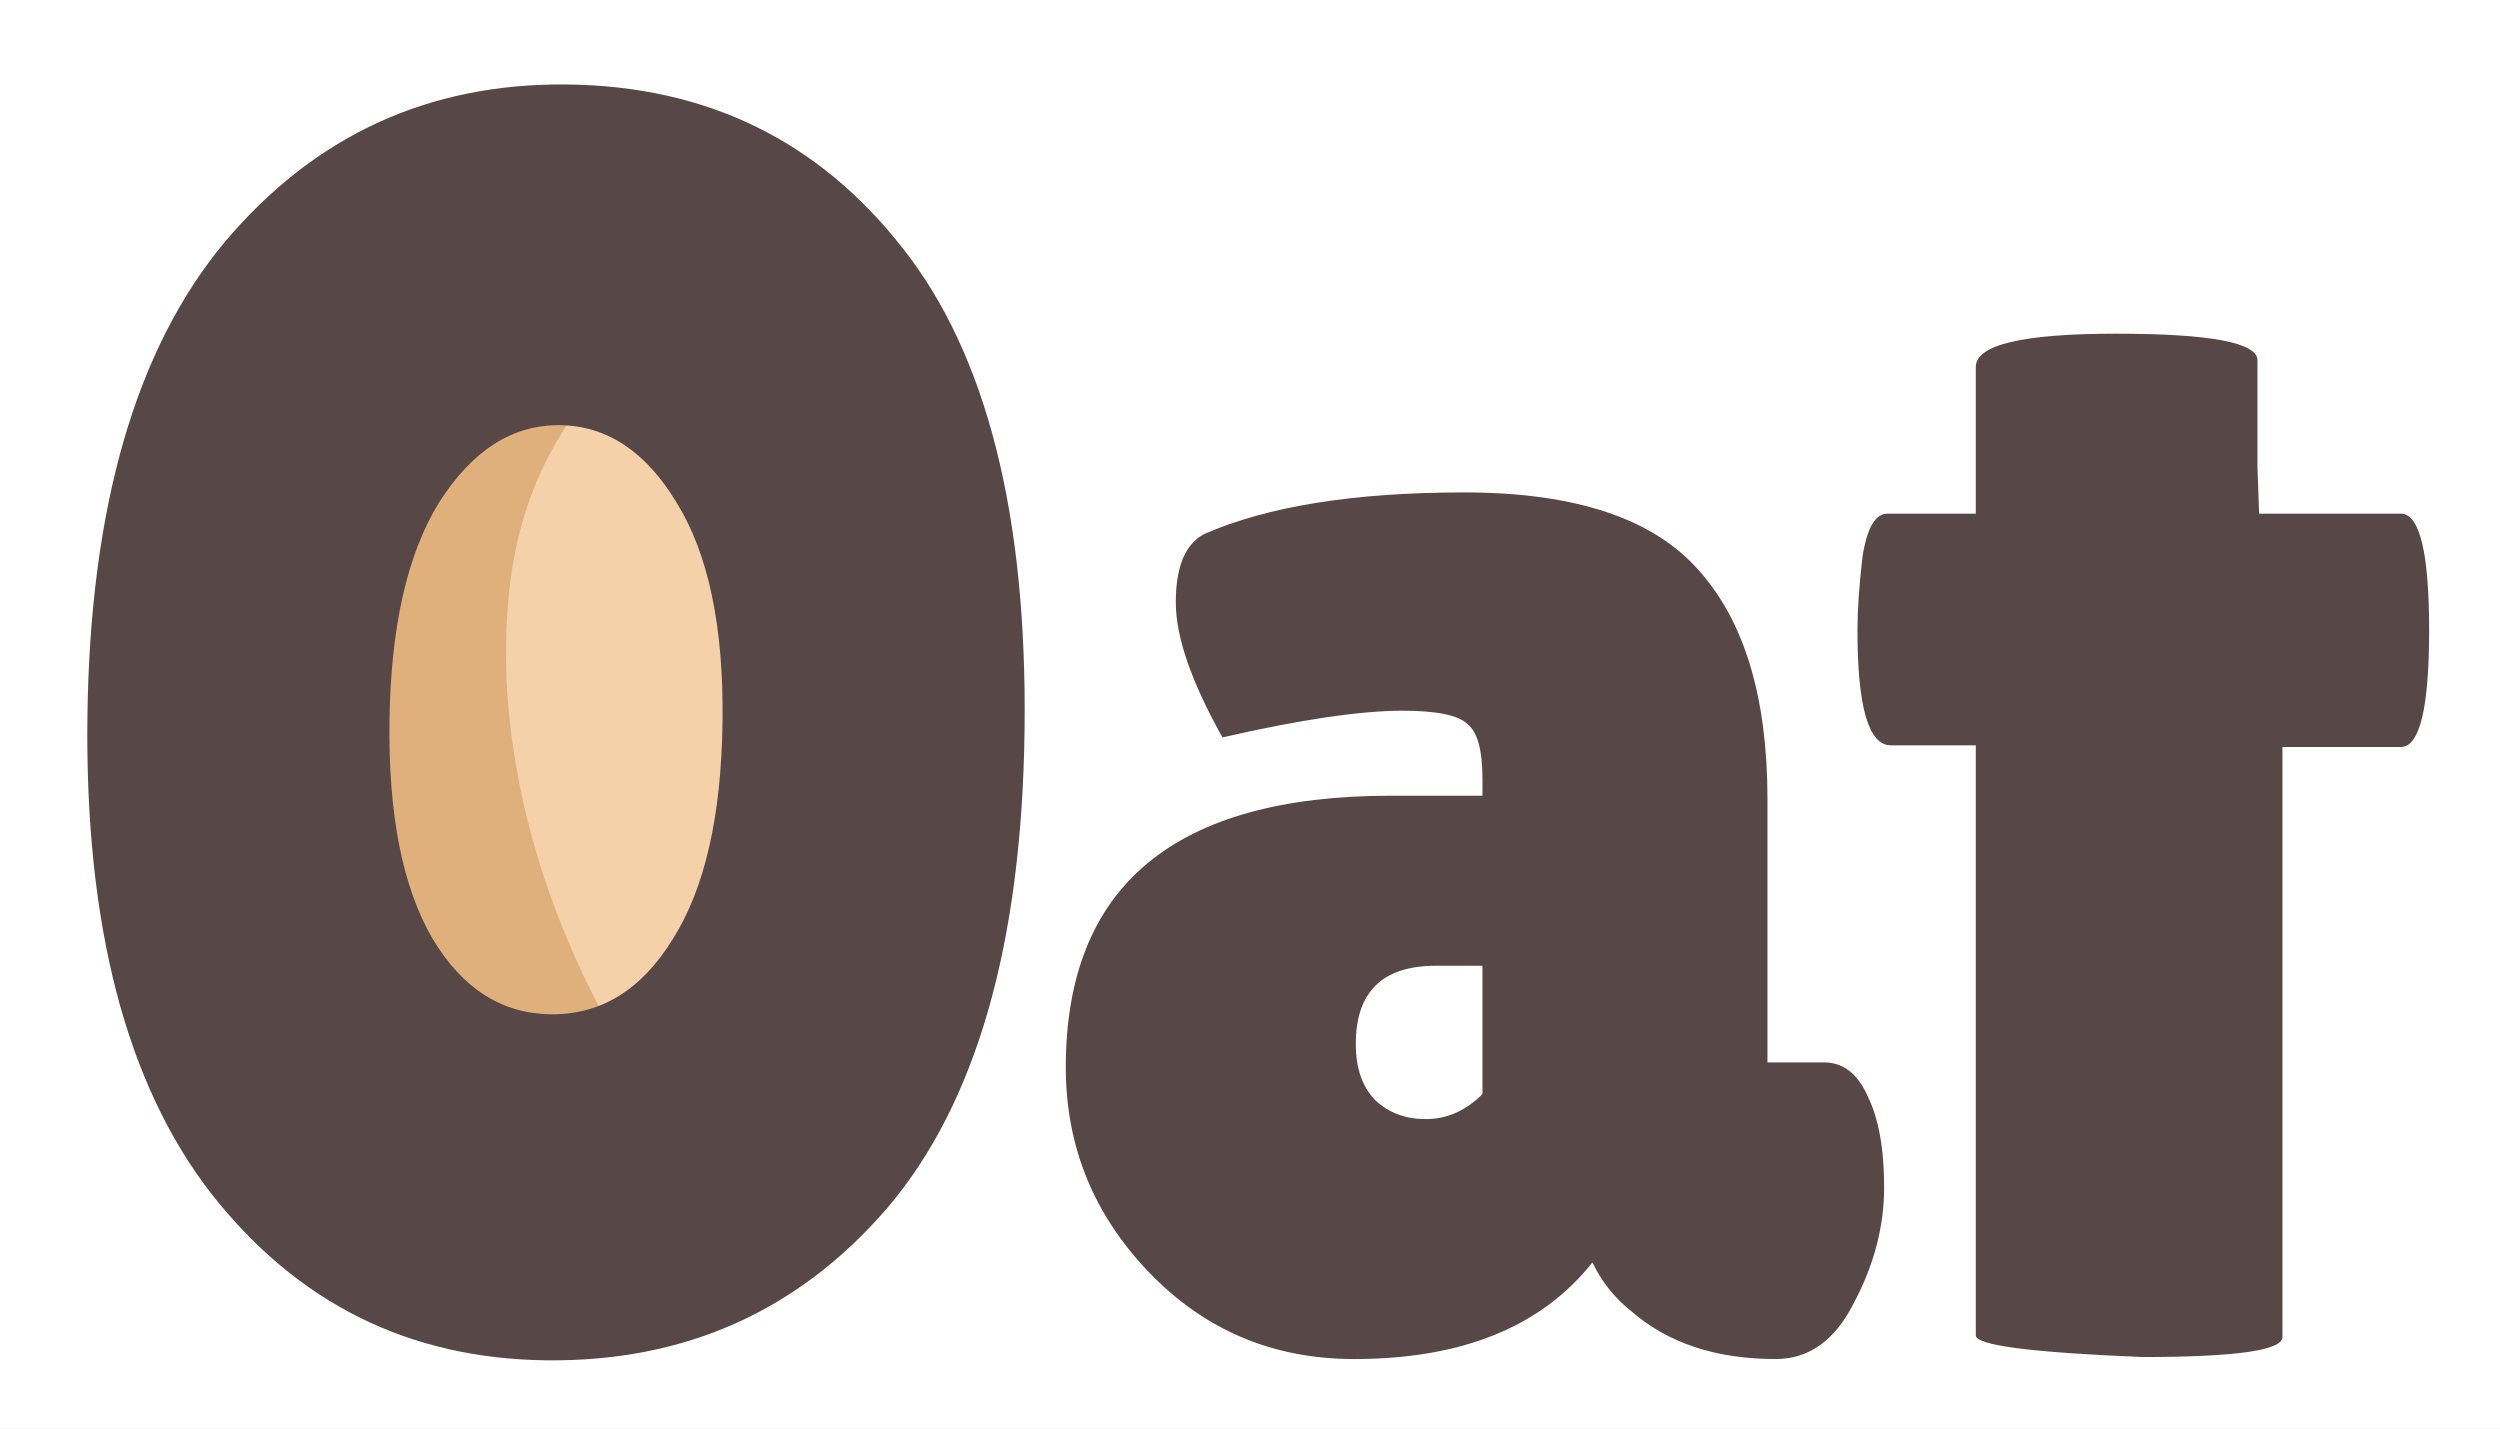
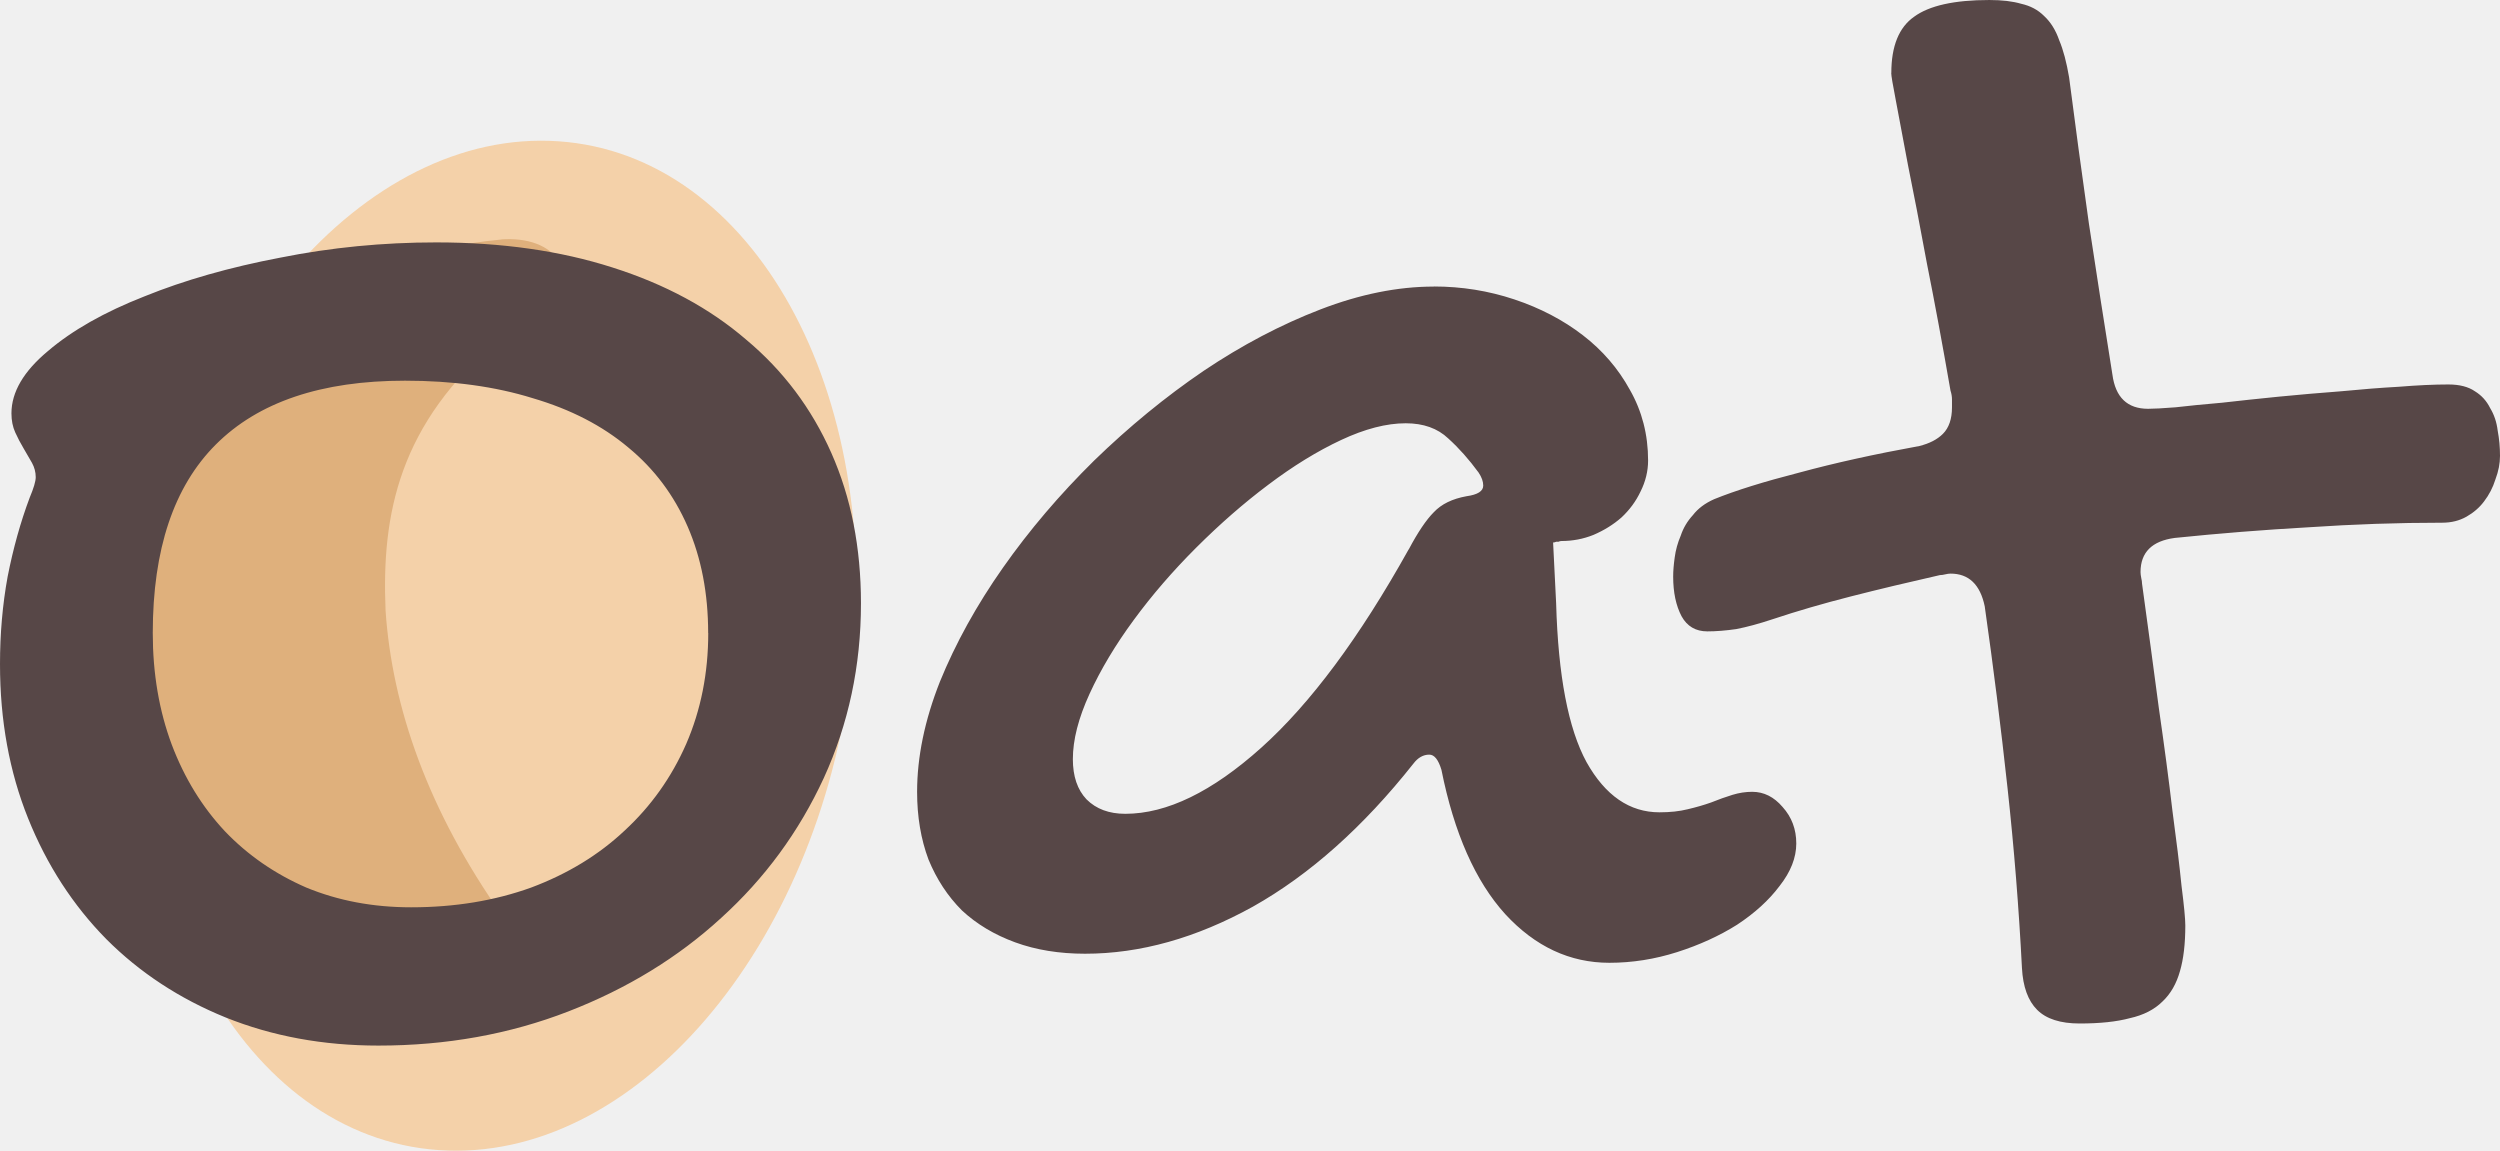
- <svg xmlns="http://www.w3.org/2000/svg" width="63" height="36" viewBox="0 0 63 36" fill="none">
-   <rect width="63" height="36" fill="white" />
-   <path d="M6.424 17.492C5.68 25.482 8.631 32.267 13.015 32.649C17.398 33.03 21.555 26.863 22.299 18.873C23.042 10.884 20.091 4.098 15.708 3.716C11.324 3.335 7.168 9.503 6.424 17.492Z" fill="#F4D1A9" />
-   <path d="M15.372 6.53C15.642 6.506 15.921 6.536 16.164 6.653C16.407 6.77 16.593 6.962 16.685 7.198C16.778 7.435 16.772 7.703 16.674 7.956C16.575 8.21 16.391 8.425 16.178 8.594C15.874 8.849 15.603 9.107 15.346 9.373C13.068 11.809 12.673 14.405 12.766 17.178C12.915 19.953 13.722 22.906 15.396 25.929C15.587 26.268 15.779 26.598 15.993 26.938C16.137 27.159 16.237 27.416 16.243 27.684C16.249 27.953 16.161 28.21 15.992 28.408C15.822 28.607 15.579 28.735 15.308 28.777C15.037 28.818 14.762 28.766 14.514 28.667C14.094 28.485 13.692 28.291 13.29 28.065C9.698 26.092 6.941 22.164 6.724 17.618C6.328 13.146 9.472 7.913 13.944 6.816C14.422 6.68 14.892 6.59 15.372 6.53Z" fill="#DFB07C" />
-   <path d="M57.518 33.693C57.518 34.029 56.342 34.197 53.99 34.197C51.19 34.084 49.79 33.903 49.79 33.651V18.782H47.648C47.088 18.782 46.808 17.817 46.808 15.884C46.808 15.38 46.85 14.764 46.934 14.037C47.046 13.309 47.256 12.944 47.564 12.944H49.79V9.249C49.79 8.689 50.966 8.409 53.318 8.409C55.698 8.409 56.888 8.633 56.888 9.081V11.768L56.93 12.944H60.5C60.976 12.944 61.214 13.925 61.214 15.884C61.214 17.845 60.976 18.825 60.5 18.825H57.518V33.693Z" fill="#574747" />
-   <path d="M30.806 18.582C30.022 17.183 29.63 16.049 29.63 15.181C29.63 14.284 29.868 13.71 30.344 13.459C31.94 12.758 34.124 12.409 36.896 12.409C39.696 12.409 41.67 13.066 42.818 14.383C43.966 15.671 44.54 17.588 44.54 20.137V26.773H45.968C46.444 26.773 46.808 27.052 47.06 27.613C47.34 28.172 47.48 28.942 47.48 29.922C47.48 30.902 47.228 31.869 46.724 32.821C46.248 33.773 45.59 34.248 44.75 34.248C43.238 34.248 42.02 33.843 41.096 33.031C40.676 32.694 40.354 32.288 40.13 31.812C38.842 33.437 36.84 34.248 34.124 34.248C32.08 34.248 30.358 33.52 28.958 32.065C27.558 30.608 26.858 28.887 26.858 26.898C26.858 22.334 29.588 20.052 35.048 20.052H37.358V19.633C37.358 18.904 37.232 18.442 36.98 18.247C36.756 18.023 36.21 17.91 35.342 17.91C34.278 17.91 32.766 18.134 30.806 18.582ZM34.166 26.311C34.166 26.927 34.334 27.402 34.67 27.738C35.006 28.047 35.426 28.201 35.93 28.201C36.462 28.201 36.938 27.991 37.358 27.57V24.337H36.182C34.838 24.337 34.166 24.994 34.166 26.311Z" fill="#574747" />
-   <path d="M13.771 34.28C10.306 34.242 7.488 32.84 5.32 30.074C3.176 27.307 2.137 23.301 2.203 18.054C2.269 12.777 3.421 8.794 5.659 6.105C7.921 3.417 10.798 2.091 14.288 2.129C17.804 2.167 20.621 3.539 22.741 6.246C24.861 8.923 25.887 12.974 25.819 18.399C25.751 23.796 24.599 27.808 22.362 30.438C20.125 33.037 17.262 34.318 13.771 34.28ZM14.106 10.714C12.917 10.701 11.906 11.346 11.073 12.649C10.264 13.952 9.845 15.796 9.815 18.181C9.785 20.536 10.146 22.359 10.897 23.649C11.649 24.91 12.644 25.547 13.881 25.56C15.144 25.574 16.167 24.944 16.951 23.67C17.759 22.397 18.178 20.568 18.208 18.183C18.238 15.798 17.853 13.96 17.052 12.669C16.276 11.379 15.294 10.727 14.106 10.714Z" fill="#574747" />
+ <svg xmlns="http://www.w3.org/2000/svg" width="202.317" height="93.121" viewBox="0 0 53.53 24.638">
+   <path d="M3.13 13.31c-.707 5.965 2.099 11.031 6.268 11.316s8.121-4.32 8.828-10.285S16.127 3.31 11.958 3.025 3.837 7.345 3.13 13.31z" fill="#f4d1a9" />
+   <path d="M10.732 5.126c.257-.018.522.005.753.092s.408.23.496.407.082.377-.01.566-.268.35-.471.476a9.33 9.33 0 0 0-.791.582c-2.167 1.818-2.542 3.756-2.453 5.827.141 2.072.909 4.277 2.501 6.534l.568.753c.137.165.232.357.238.558s-.077.392-.239.54-.393.244-.65.275-.52-.009-.755-.082l-1.164-.449c-3.416-1.473-6.037-4.406-6.244-7.8-.377-3.338 2.613-7.246 6.866-8.064.455-.101.901-.169 1.358-.213z" fill="#dfb07c" />
+   <path d="M8.102 22.388q-1.773 0-3.27-.602-1.481-.602-2.554-1.676-1.074-1.09-1.676-2.587Q0 16.026 0 14.22q0-.976.163-1.871.179-.911.472-1.692.13-.309.13-.439 0-.163-.081-.309-.081-.146-.179-.309-.098-.163-.179-.342-.081-.179-.081-.407 0-.683.781-1.334.781-.667 2.066-1.171 1.285-.521 2.912-.83Q7.63 5.19 9.339 5.19q2.099 0 3.775.537 1.692.537 2.864 1.546 1.188.993 1.822 2.424.635 1.432.635 3.222 0 2.001-.797 3.742-.797 1.725-2.197 2.994-1.383 1.269-3.27 2.001-1.887.732-4.068.732zm7.061-8.835q0-1.269-.439-2.278-.439-1.009-1.269-1.692-.83-.7-2.05-1.058-1.204-.374-2.733-.374-2.685 0-4.051 1.367-1.35 1.35-1.35 4.035 0 1.302.407 2.392.407 1.074 1.139 1.855.732.765 1.741 1.204 1.025.423 2.245.423 1.399 0 2.571-.423 1.171-.439 2.001-1.22.846-.781 1.318-1.855.472-1.09.472-2.375zm15.538-7.419q.895 0 1.725.277.83.277 1.464.765.635.488 1.009 1.171.39.683.39 1.513 0 .342-.163.667-.146.309-.407.553-.26.228-.602.374-.325.13-.683.13-.032 0-.065.016-.016 0-.049 0-.032.016-.065.016l.065 1.302q.065 2.327.651 3.401.602 1.074 1.562 1.074.342 0 .602-.065.277-.065.504-.146.244-.098.456-.163.212-.065.423-.065.374 0 .651.325.293.325.293.781 0 .456-.358.911-.342.456-.911.83-.569.358-1.285.586-.716.228-1.448.228-1.269 0-2.229-1.041-.96-1.058-1.367-3.091-.098-.325-.26-.325-.195 0-.342.195-1.611 2.034-3.433 3.059-1.822 1.009-3.596 1.009-.83 0-1.497-.244-.667-.244-1.139-.683-.456-.456-.716-1.09-.244-.651-.244-1.448 0-1.123.488-2.359.504-1.237 1.35-2.441.846-1.204 1.952-2.294 1.123-1.09 2.343-1.92 1.237-.83 2.506-1.318 1.269-.488 2.424-.488zm-.537 5.63q.293-.553.537-.797.244-.26.7-.342.358-.049.358-.228 0-.13-.098-.277-.309-.423-.651-.732-.342-.325-.911-.325-.618 0-1.383.358-.765.358-1.562.96-.781.586-1.546 1.35-.748.748-1.334 1.546-.586.797-.944 1.578-.358.781-.358 1.399 0 .553.293.862.309.309.83.309 1.334 0 2.912-1.416 1.578-1.416 3.156-4.247zM40.497 1.562q0-.862.488-1.204Q41.473 0 42.596 0q.407 0 .683.081.293.065.488.26.212.195.325.521.13.309.212.797.195 1.513.423 3.124.244 1.611.504 3.238.098.732.765.732.179 0 .586-.032.423-.049.993-.098.569-.065 1.22-.13.667-.065 1.318-.114.667-.065 1.253-.098.602-.049 1.058-.049.358 0 .569.146.212.13.325.358.13.212.163.488.049.26.049.537 0 .244-.098.504-.081.26-.244.472-.146.195-.374.325-.228.13-.521.13-1.416 0-2.864.098-1.432.081-2.864.228-.732.098-.732.732 0 .049.016.13.016.065.016.114.195 1.416.358 2.652.179 1.237.293 2.213.13.96.195 1.611.081.635.081.846 0 .586-.114.976-.114.407-.374.651-.26.26-.7.358-.423.114-1.074.114-.618 0-.911-.293-.293-.293-.325-.895-.098-1.92-.309-3.856-.212-1.952-.488-3.889-.146-.7-.732-.7-.049 0-.114.016-.065.016-.114.016-1.009.228-1.904.456-.895.228-1.676.488-.439.146-.781.212-.342.049-.618.049-.374 0-.553-.325-.179-.342-.179-.846 0-.179.032-.407.032-.244.13-.472.081-.244.26-.439.163-.212.456-.342.683-.277 1.822-.569 1.139-.309 2.571-.569.325-.081.504-.26.195-.195.195-.569 0-.081 0-.163 0-.098-.032-.195-.26-1.497-.504-2.717-.228-1.237-.407-2.115-.163-.879-.26-1.383-.098-.504-.098-.586z" fill="#574747" />
</svg>
